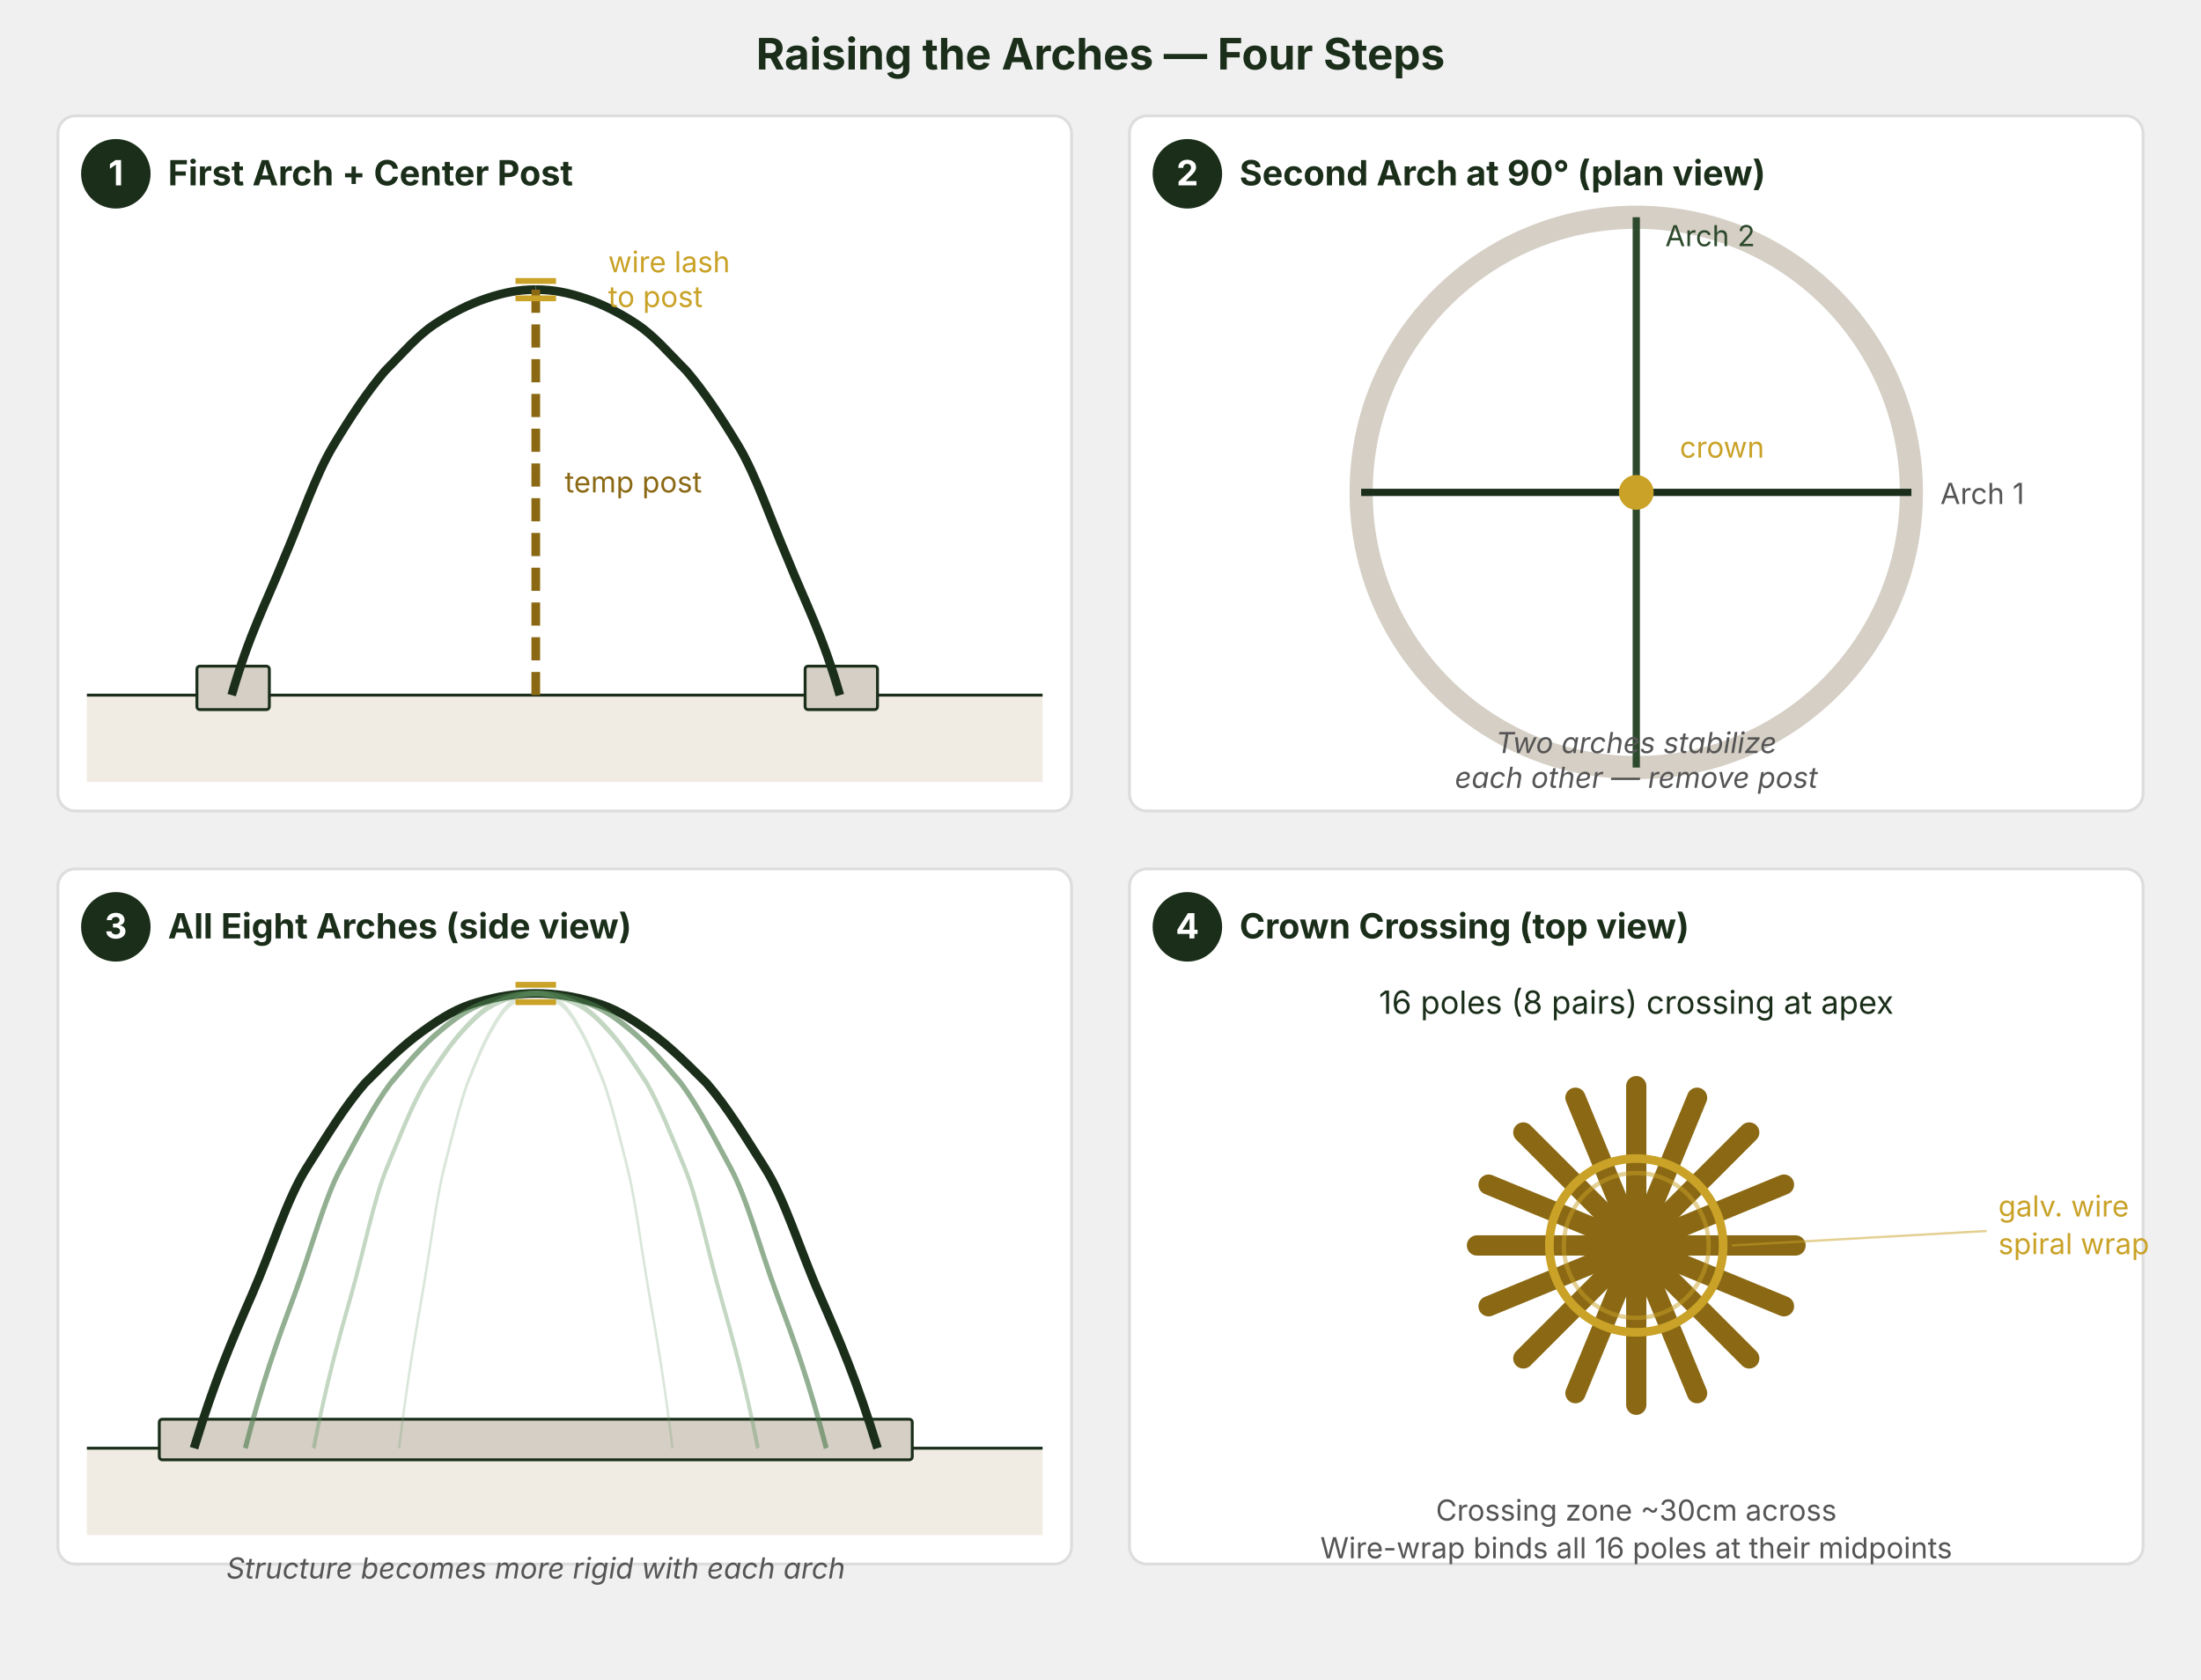
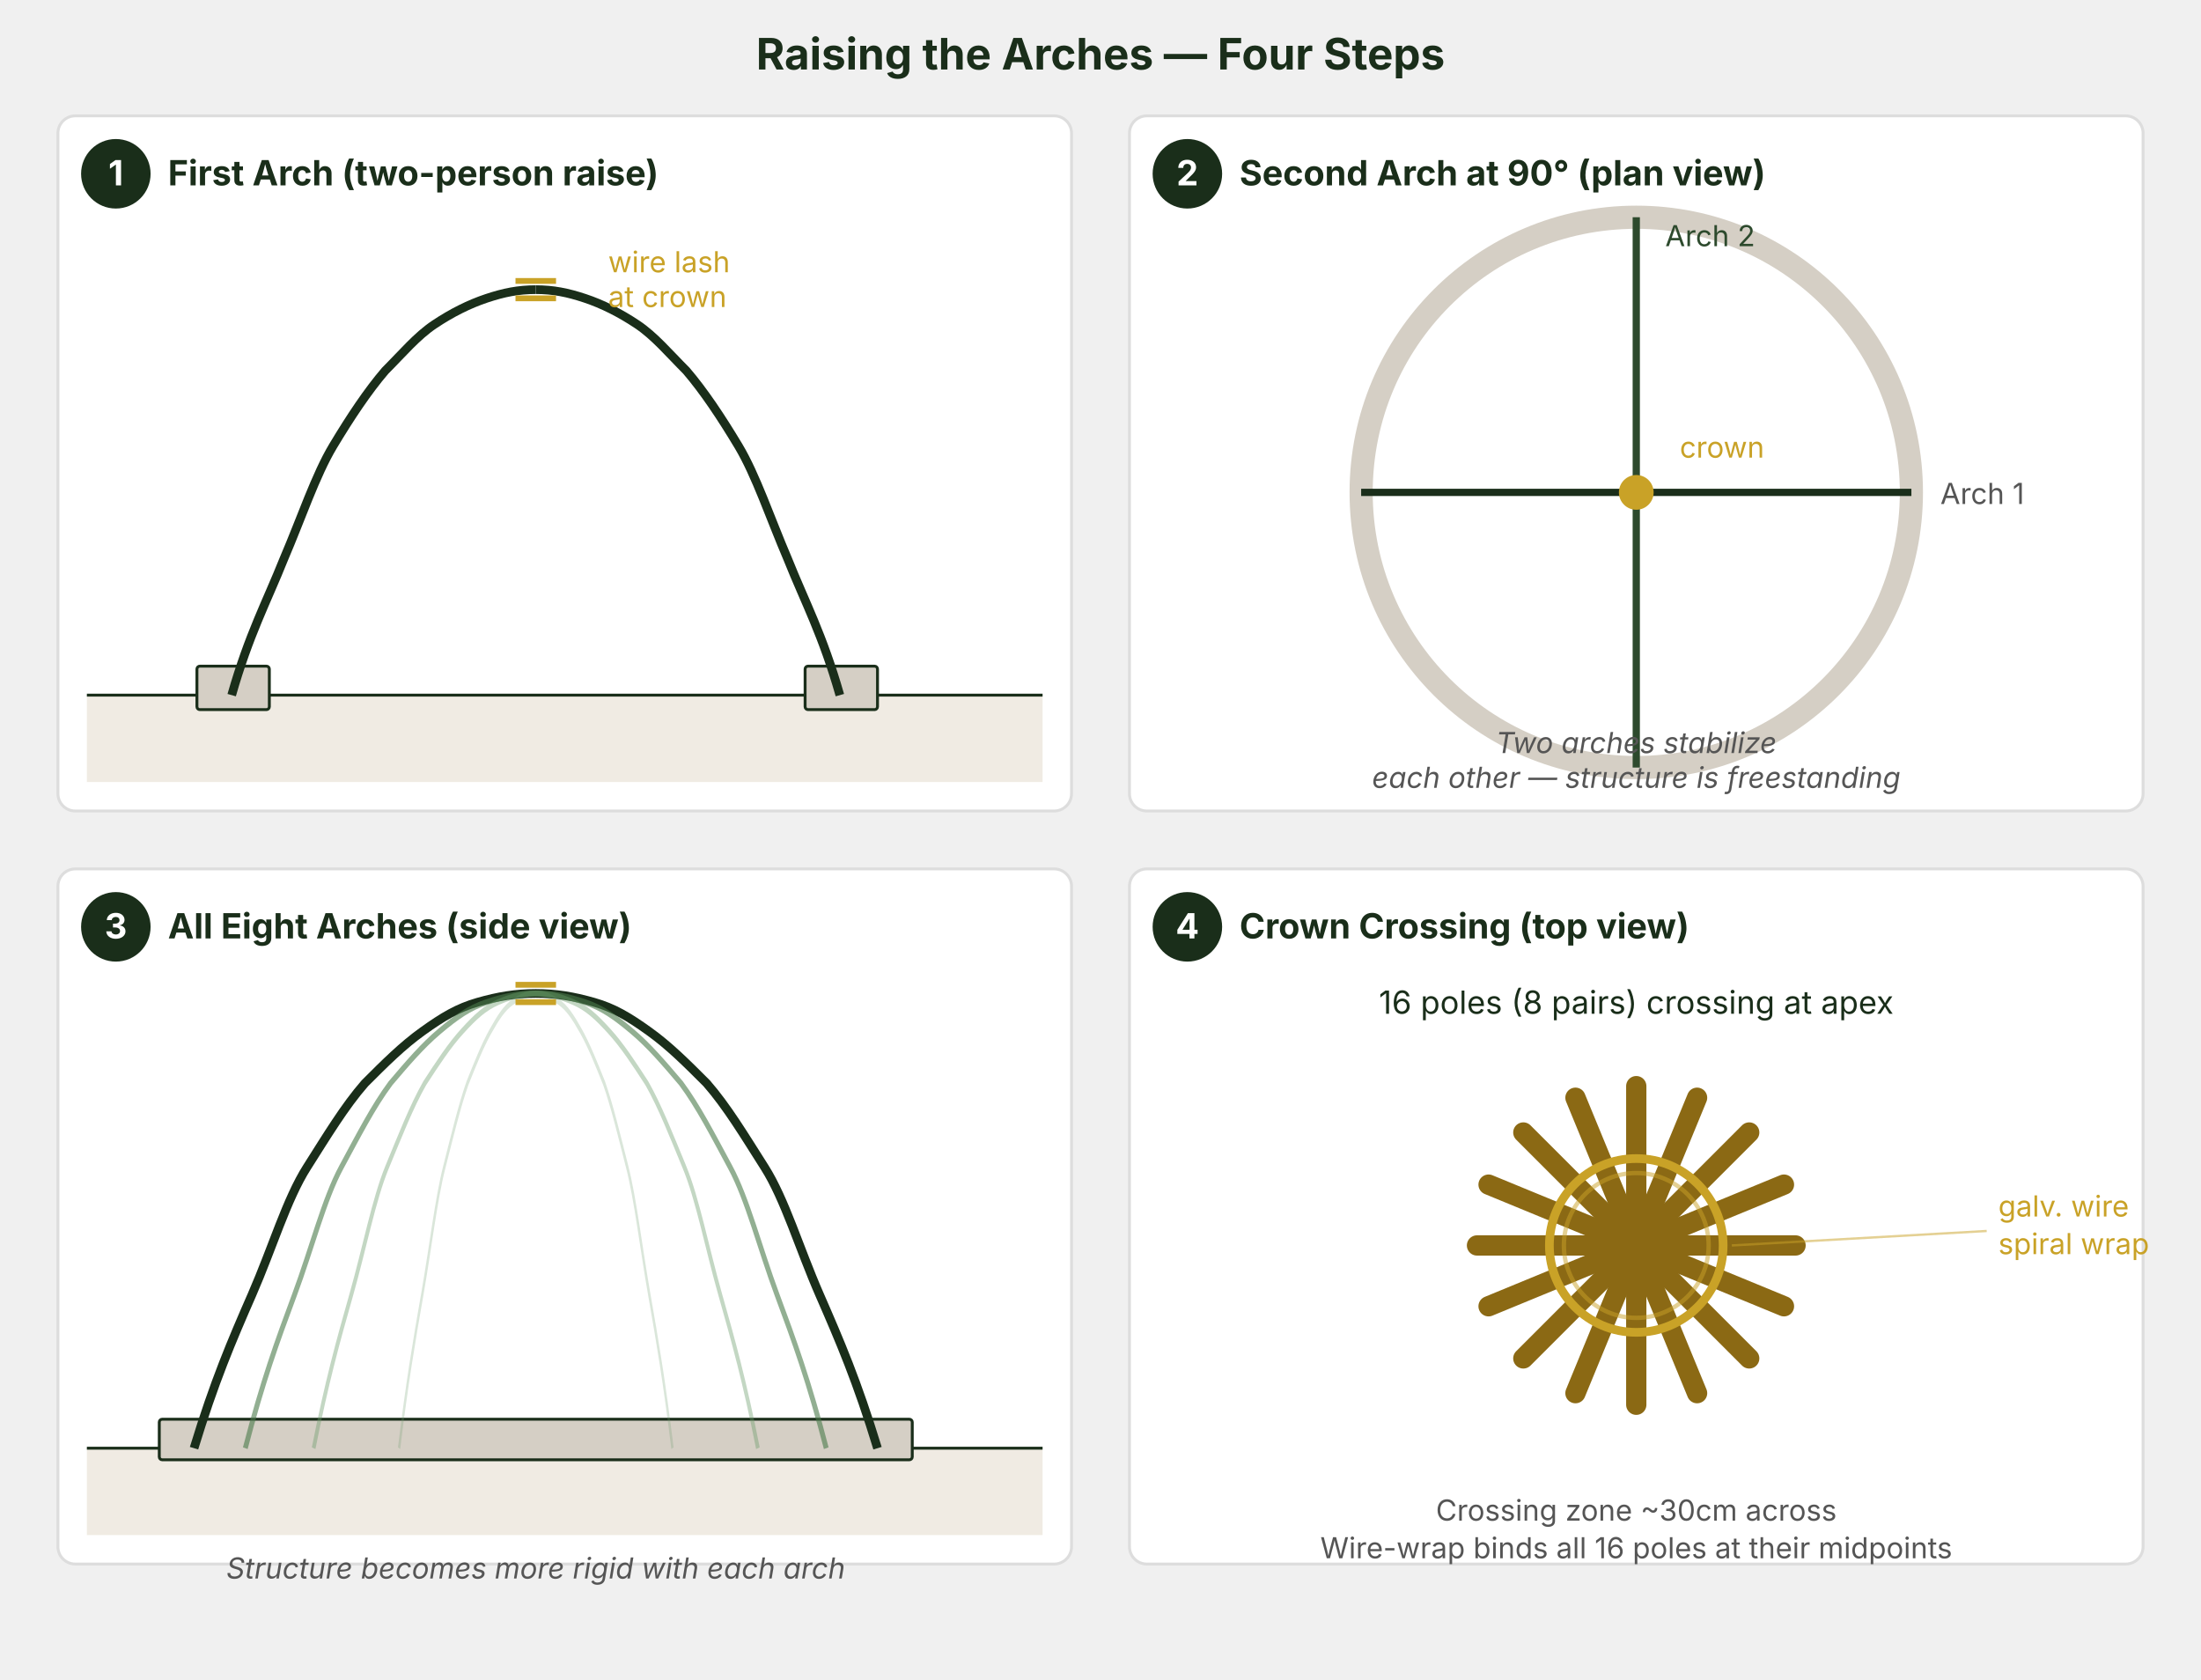
<svg xmlns="http://www.w3.org/2000/svg" viewBox="0 0 760 580">
  <defs>
    <style>
      .label { font-family: -apple-system, system-ui, sans-serif; fill: #1a2e1a; font-size: 11px; }
      .label-sm { font-family: -apple-system, system-ui, sans-serif; fill: #555; font-size: 10px; }
      .title { font-family: -apple-system, system-ui, sans-serif; fill: #1a2e1a; font-size: 15px; font-weight: 700; }
      .panel-title { font-family: -apple-system, system-ui, sans-serif; fill: #1a2e1a; font-size: 12px; font-weight: 700; }
      .step-num { font-family: -apple-system, system-ui, sans-serif; fill: white; font-size: 12px; font-weight: 700; }
      .arch1 { stroke: #1a2e1a; stroke-width: 3; fill: none; }
      .arch2 { stroke: #2d4a2d; stroke-width: 3; fill: none; }
      .arch3 { stroke: #4a7a4a; stroke-width: 2; fill: none; }
      .arch4 { stroke: #6a9a6a; stroke-width: 2; fill: none; }
      .support { stroke: #8b6914; stroke-width: 3; fill: none; stroke-dasharray: 8,4; }
      .ground { stroke: #1a2e1a; stroke-width: 1; }
      .ground-fill { fill: #f0ebe3; }
      .gabion { fill: #d5cfc5; stroke: #1a2e1a; stroke-width: 1; }
      .crown { fill: none; stroke: #c9a227; stroke-width: 2; }
      .wire { stroke: #c9a227; stroke-width: 1.5; }
      .plan-circle { fill: none; stroke: #d5cfc5; stroke-width: 8; }
      .plan-line { stroke-width: 2.5; fill: none; }
    </style>
  </defs>
  <text x="380" y="24" text-anchor="middle" class="title">Raising the Arches — Four Steps</text>
  <rect x="20" y="40" width="350" height="240" rx="6" fill="white" stroke="#ddd" stroke-width="1" />
  <circle cx="40" cy="60" r="12" fill="#1a2e1a" />
  <text x="40" y="64" text-anchor="middle" class="step-num">1</text>
-   <text x="58" y="64" class="panel-title">First Arch + Center Post</text>
+   <text x="58" y="64" class="panel-title">First Arch (two-person raise)</text>
  <rect x="30" y="240" width="330" height="30" class="ground-fill" />
  <line x1="30" y1="240" x2="360" y2="240" class="ground" />
  <rect x="68" y="230" width="25" height="15" class="gabion" rx="1" />
  <rect x="278" y="230" width="25" height="15" class="gabion" rx="1" />
  <path d="M80,240 C86,219 92,208 98,193 C104,179 109,164 115,154 C121,144 127,135 133,128 C139,122 144,116 150,112 C156,108 162,105 168,103 C174,101 179,100 185,100" class="arch1" />
  <path d="M290,240 C284,219 278,208 272,193 C266,179 261,164 255,154 C249,144 243,135 237,128 C231,122 226,116 220,112 C214,108 208,105 202,103 C196,101 191,100 185,100" class="arch1" />
-   <line x1="185" y1="240" x2="185" y2="100" class="support" />
-   <text x="195" y="170" class="label-sm" style="fill:#8b6914;">temp post</text>
  <line x1="178" y1="97" x2="192" y2="97" stroke="#c9a227" stroke-width="2" />
  <line x1="178" y1="103" x2="192" y2="103" stroke="#c9a227" stroke-width="2" />
  <text x="210" y="94" class="label-sm" style="fill:#c9a227;">wire lash</text>
-   <text x="210" y="106" class="label-sm" style="fill:#c9a227;">to post</text>
+   <text x="210" y="106" class="label-sm" style="fill:#c9a227;">at crown</text>
  <rect x="390" y="40" width="350" height="240" rx="6" fill="white" stroke="#ddd" stroke-width="1" />
  <circle cx="410" cy="60" r="12" fill="#1a2e1a" />
  <text x="410" y="64" text-anchor="middle" class="step-num">2</text>
  <text x="428" y="64" class="panel-title">Second Arch at 90° (plan view)</text>
  <circle cx="565" cy="170" r="95" class="plan-circle" />
  <line x1="470" y1="170" x2="660" y2="170" class="plan-line" stroke="#1a2e1a" />
  <text x="670" y="174" class="label-sm">Arch 1</text>
  <line x1="565" y1="75" x2="565" y2="265" class="plan-line" stroke="#2d4a2d" />
  <text x="575" y="85" class="label-sm" style="fill:#2d4a2d;">Arch 2</text>
  <circle cx="565" cy="170" r="6" fill="#c9a227" />
  <text x="580" y="158" class="label-sm" style="fill:#c9a227;">crown</text>
  <text x="565" y="260" text-anchor="middle" class="label-sm" style="font-style:italic;">Two arches stabilize</text>
-   <text x="565" y="272" text-anchor="middle" class="label-sm" style="font-style:italic;">each other — remove post</text>
+   <text x="565" y="272" text-anchor="middle" class="label-sm" style="font-style:italic;">each other — structure is freestanding</text>
  <rect x="20" y="300" width="350" height="240" rx="6" fill="white" stroke="#ddd" stroke-width="1" />
  <circle cx="40" cy="320" r="12" fill="#1a2e1a" />
  <text x="40" y="324" text-anchor="middle" class="step-num">3</text>
  <text x="58" y="324" class="panel-title">All Eight Arches (side view)</text>
  <rect x="30" y="500" width="330" height="30" class="ground-fill" />
  <line x1="30" y1="500" x2="360" y2="500" class="ground" />
  <rect x="55" y="490" width="260" height="14" class="gabion" rx="1" />
  <path d="M67,500 C74,477 80,463 87,447 C94,431 99,414 106,403 C113,392 119,382 126,374 C133,367 139,361 146,356 C153,351 158,348 165,346 C172,344 178,343 185,343 C192,343 198,344 205,346 C212,348 217,351 224,356 C231,361 237,367 244,374 C251,382 257,392 264,403 C271,414 276,431 283,447 C290,463 296,477 303,500" class="arch1" />
  <g transform="translate(185 0) scale(0.85 1) translate(-185 0)">
    <path d="M67,500 C74,477 80,463 87,447 C94,431 99,414 106,403 C113,392 119,382 126,374 C133,367 139,361 146,356 C153,351 158,348 165,346 C172,344 178,343 185,343 C192,343 198,344 205,346 C212,348 217,351 224,356 C231,361 237,367 244,374 C251,382 257,392 264,403 C271,414 276,431 283,447 C290,463 296,477 303,500" class="arch3" opacity="0.6" />
  </g>
  <g transform="translate(185 0) scale(0.65 1) translate(-185 0)">
    <path d="M67,500 C74,477 80,463 87,447 C94,431 99,414 106,403 C113,392 119,382 126,374 C133,367 139,361 146,356 C153,351 158,348 165,346 C172,344 178,343 185,343 C192,343 198,344 205,346 C212,348 217,351 224,356 C231,361 237,367 244,374 C251,382 257,392 264,403 C271,414 276,431 283,447 C290,463 296,477 303,500" class="arch4" opacity="0.4" />
  </g>
  <g transform="translate(185 0) scale(0.40 1) translate(-185 0)">
    <path d="M67,500 C74,477 80,463 87,447 C94,431 99,414 106,403 C113,392 119,382 126,374 C133,367 139,361 146,356 C153,351 158,348 165,346 C172,344 178,343 185,343 C192,343 198,344 205,346 C212,348 217,351 224,356 C231,361 237,367 244,374 C251,382 257,392 264,403 C271,414 276,431 283,447 C290,463 296,477 303,500" class="arch4" opacity="0.25" />
  </g>
  <line x1="178" y1="340" x2="192" y2="340" stroke="#c9a227" stroke-width="2" />
  <line x1="178" y1="346" x2="192" y2="346" stroke="#c9a227" stroke-width="2" />
  <text x="185" y="545" text-anchor="middle" class="label-sm" style="font-style:italic;">Structure becomes more rigid with each arch</text>
  <rect x="390" y="300" width="350" height="240" rx="6" fill="white" stroke="#ddd" stroke-width="1" />
  <circle cx="410" cy="320" r="12" fill="#1a2e1a" />
  <text x="410" y="324" text-anchor="middle" class="step-num">4</text>
  <text x="428" y="324" class="panel-title">Crown Crossing (top view)</text>
  <line x1="510" y1="430" x2="620" y2="430" stroke="#8b6914" stroke-width="7" stroke-linecap="round" />
  <line x1="514" y1="451" x2="616" y2="409" stroke="#8b6914" stroke-width="7" stroke-linecap="round" />
  <line x1="526" y1="469" x2="604" y2="391" stroke="#8b6914" stroke-width="7" stroke-linecap="round" />
  <line x1="544" y1="481" x2="586" y2="379" stroke="#8b6914" stroke-width="7" stroke-linecap="round" />
  <line x1="565" y1="485" x2="565" y2="375" stroke="#8b6914" stroke-width="7" stroke-linecap="round" />
  <line x1="586" y1="481" x2="544" y2="379" stroke="#8b6914" stroke-width="7" stroke-linecap="round" />
  <line x1="604" y1="469" x2="526" y2="391" stroke="#8b6914" stroke-width="7" stroke-linecap="round" />
  <line x1="616" y1="451" x2="514" y2="409" stroke="#8b6914" stroke-width="7" stroke-linecap="round" />
  <circle cx="565" cy="430" r="30" fill="none" stroke="#c9a227" stroke-width="3" />
  <circle cx="565" cy="430" r="25" fill="none" stroke="#c9a227" stroke-width="1.5" opacity="0.5" />
  <text x="565" y="350" text-anchor="middle" class="label">16 poles (8 pairs) crossing at apex</text>
  <text x="690" y="420" class="label-sm" style="fill:#c9a227;">galv. wire</text>
  <text x="690" y="433" class="label-sm" style="fill:#c9a227;">spiral wrap</text>
  <line x1="686" y1="425" x2="598" y2="430" stroke="#c9a227" stroke-width="0.8" opacity="0.5" />
  <text x="565" y="525" text-anchor="middle" class="label-sm">Crossing zone ~30cm across</text>
  <text x="565" y="538" text-anchor="middle" class="label-sm">Wire-wrap binds all 16 poles at their midpoints</text>
</svg>
